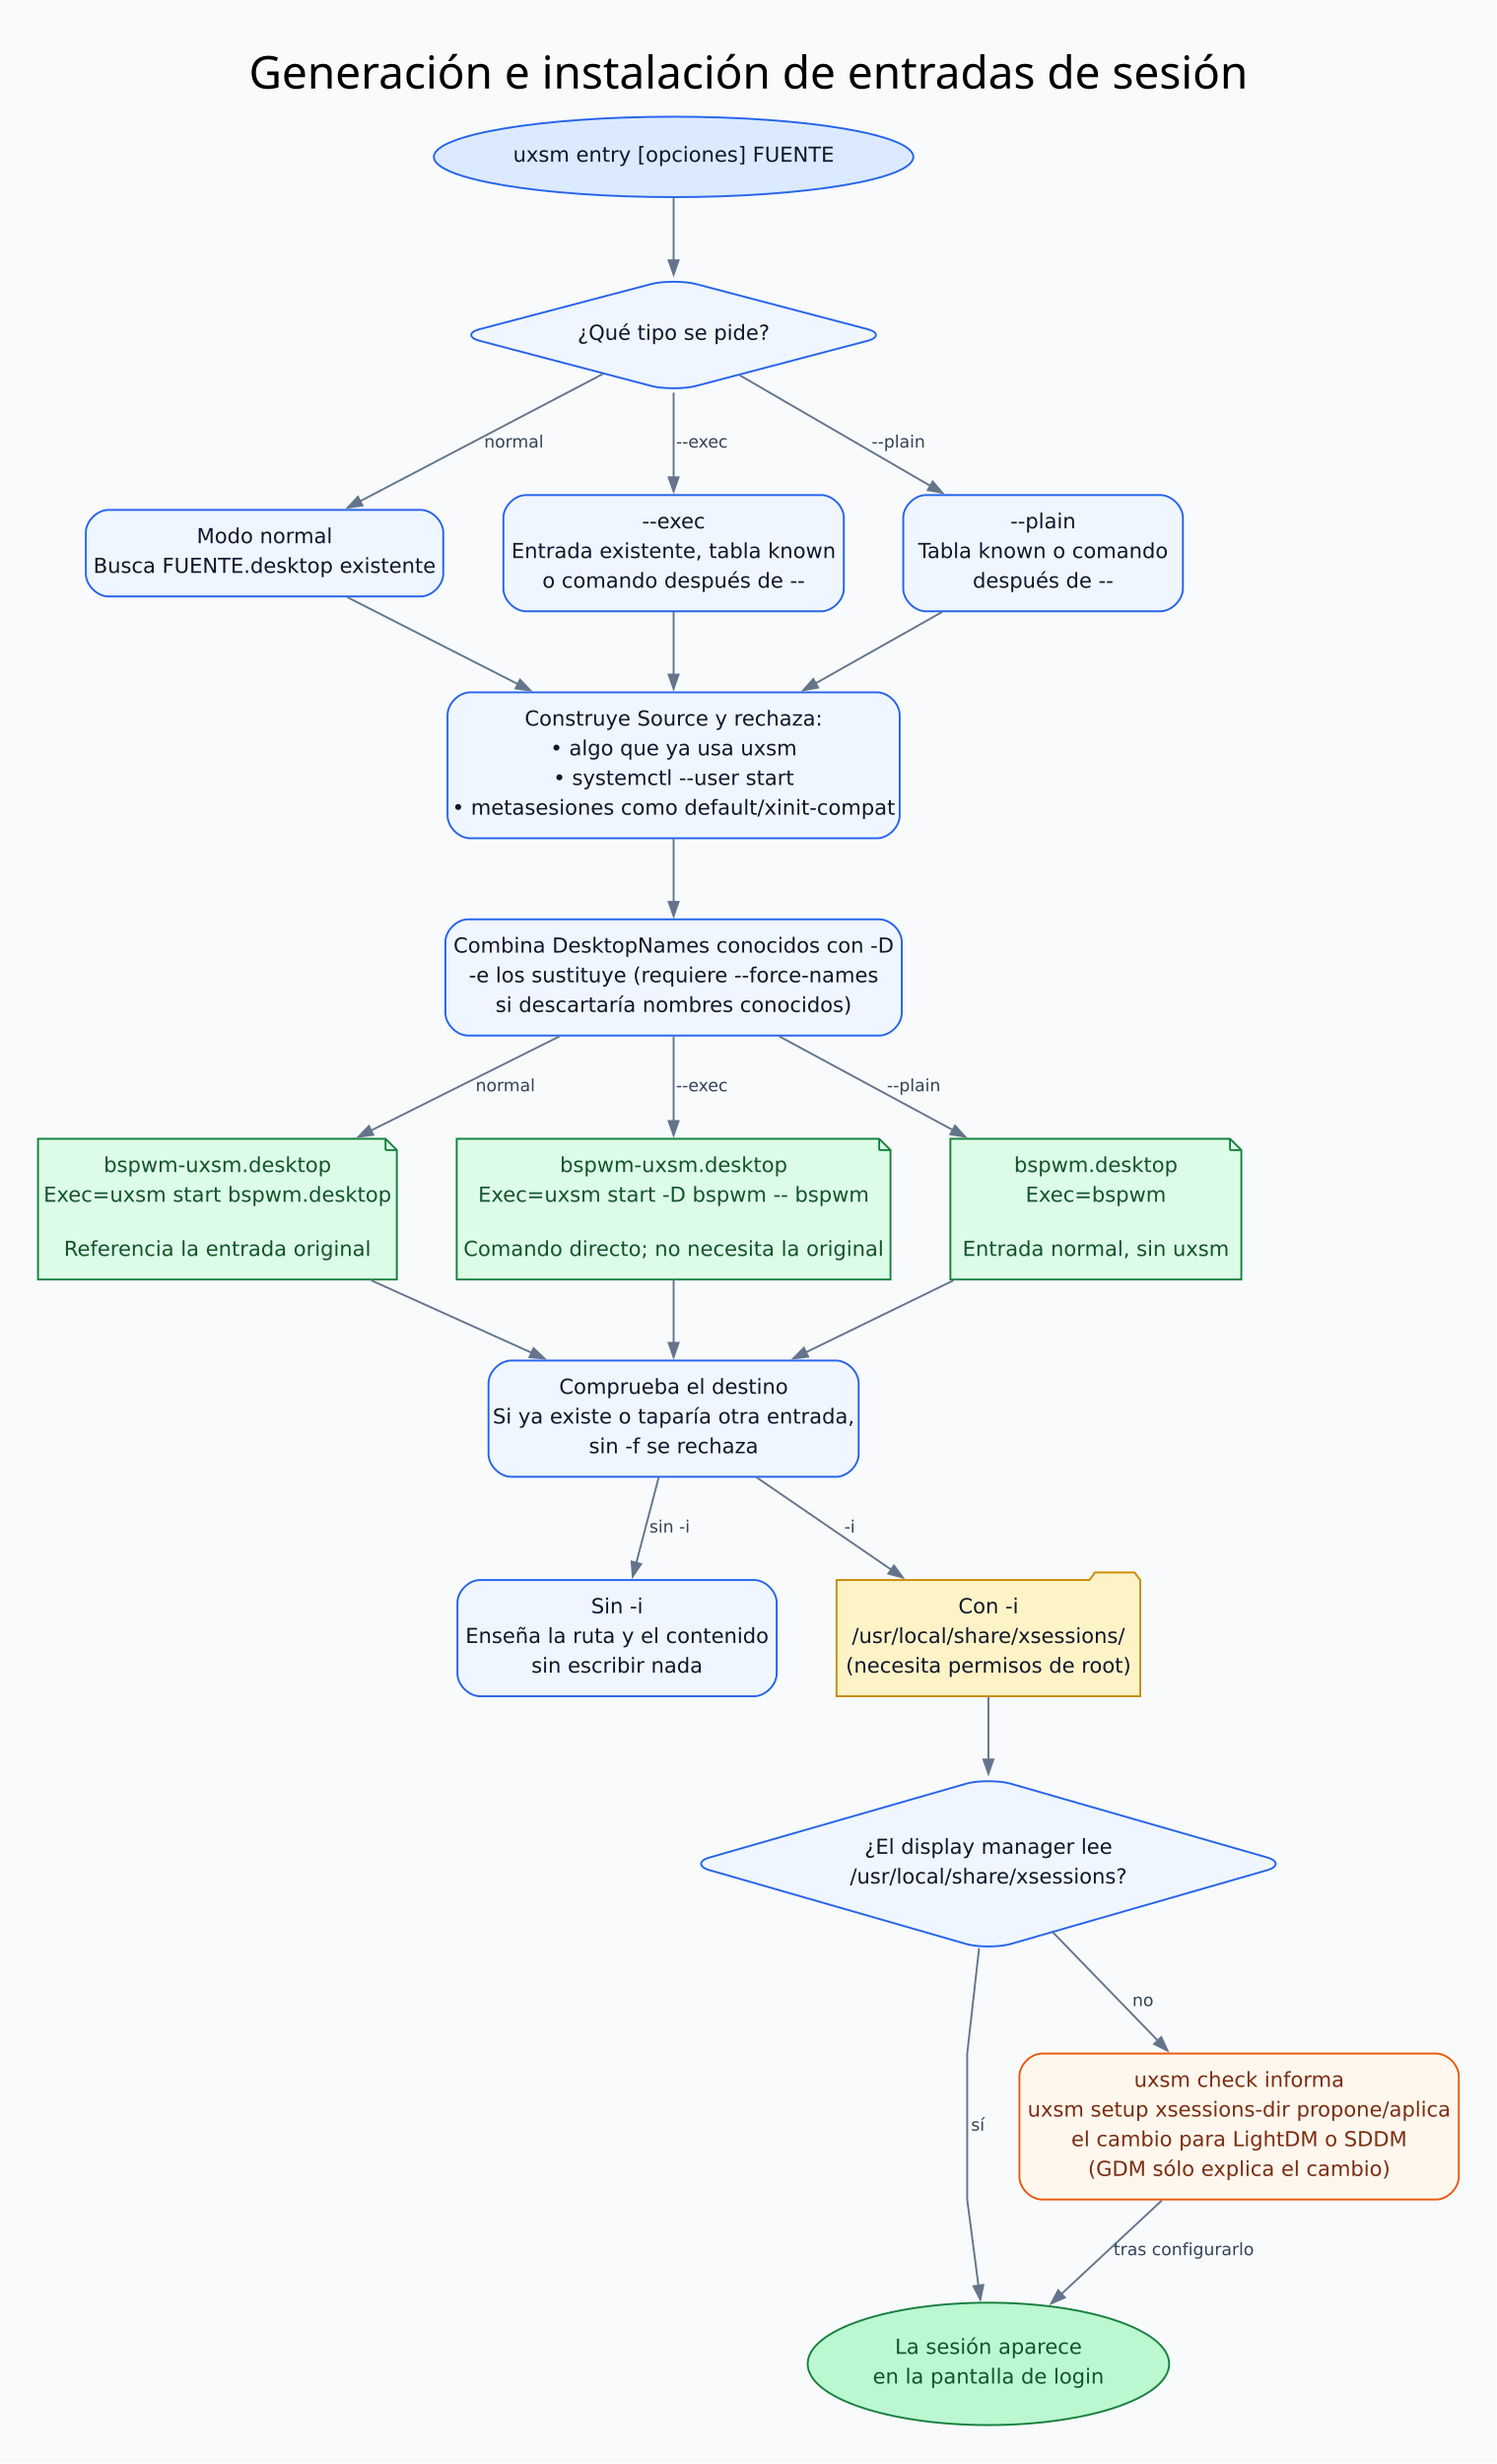
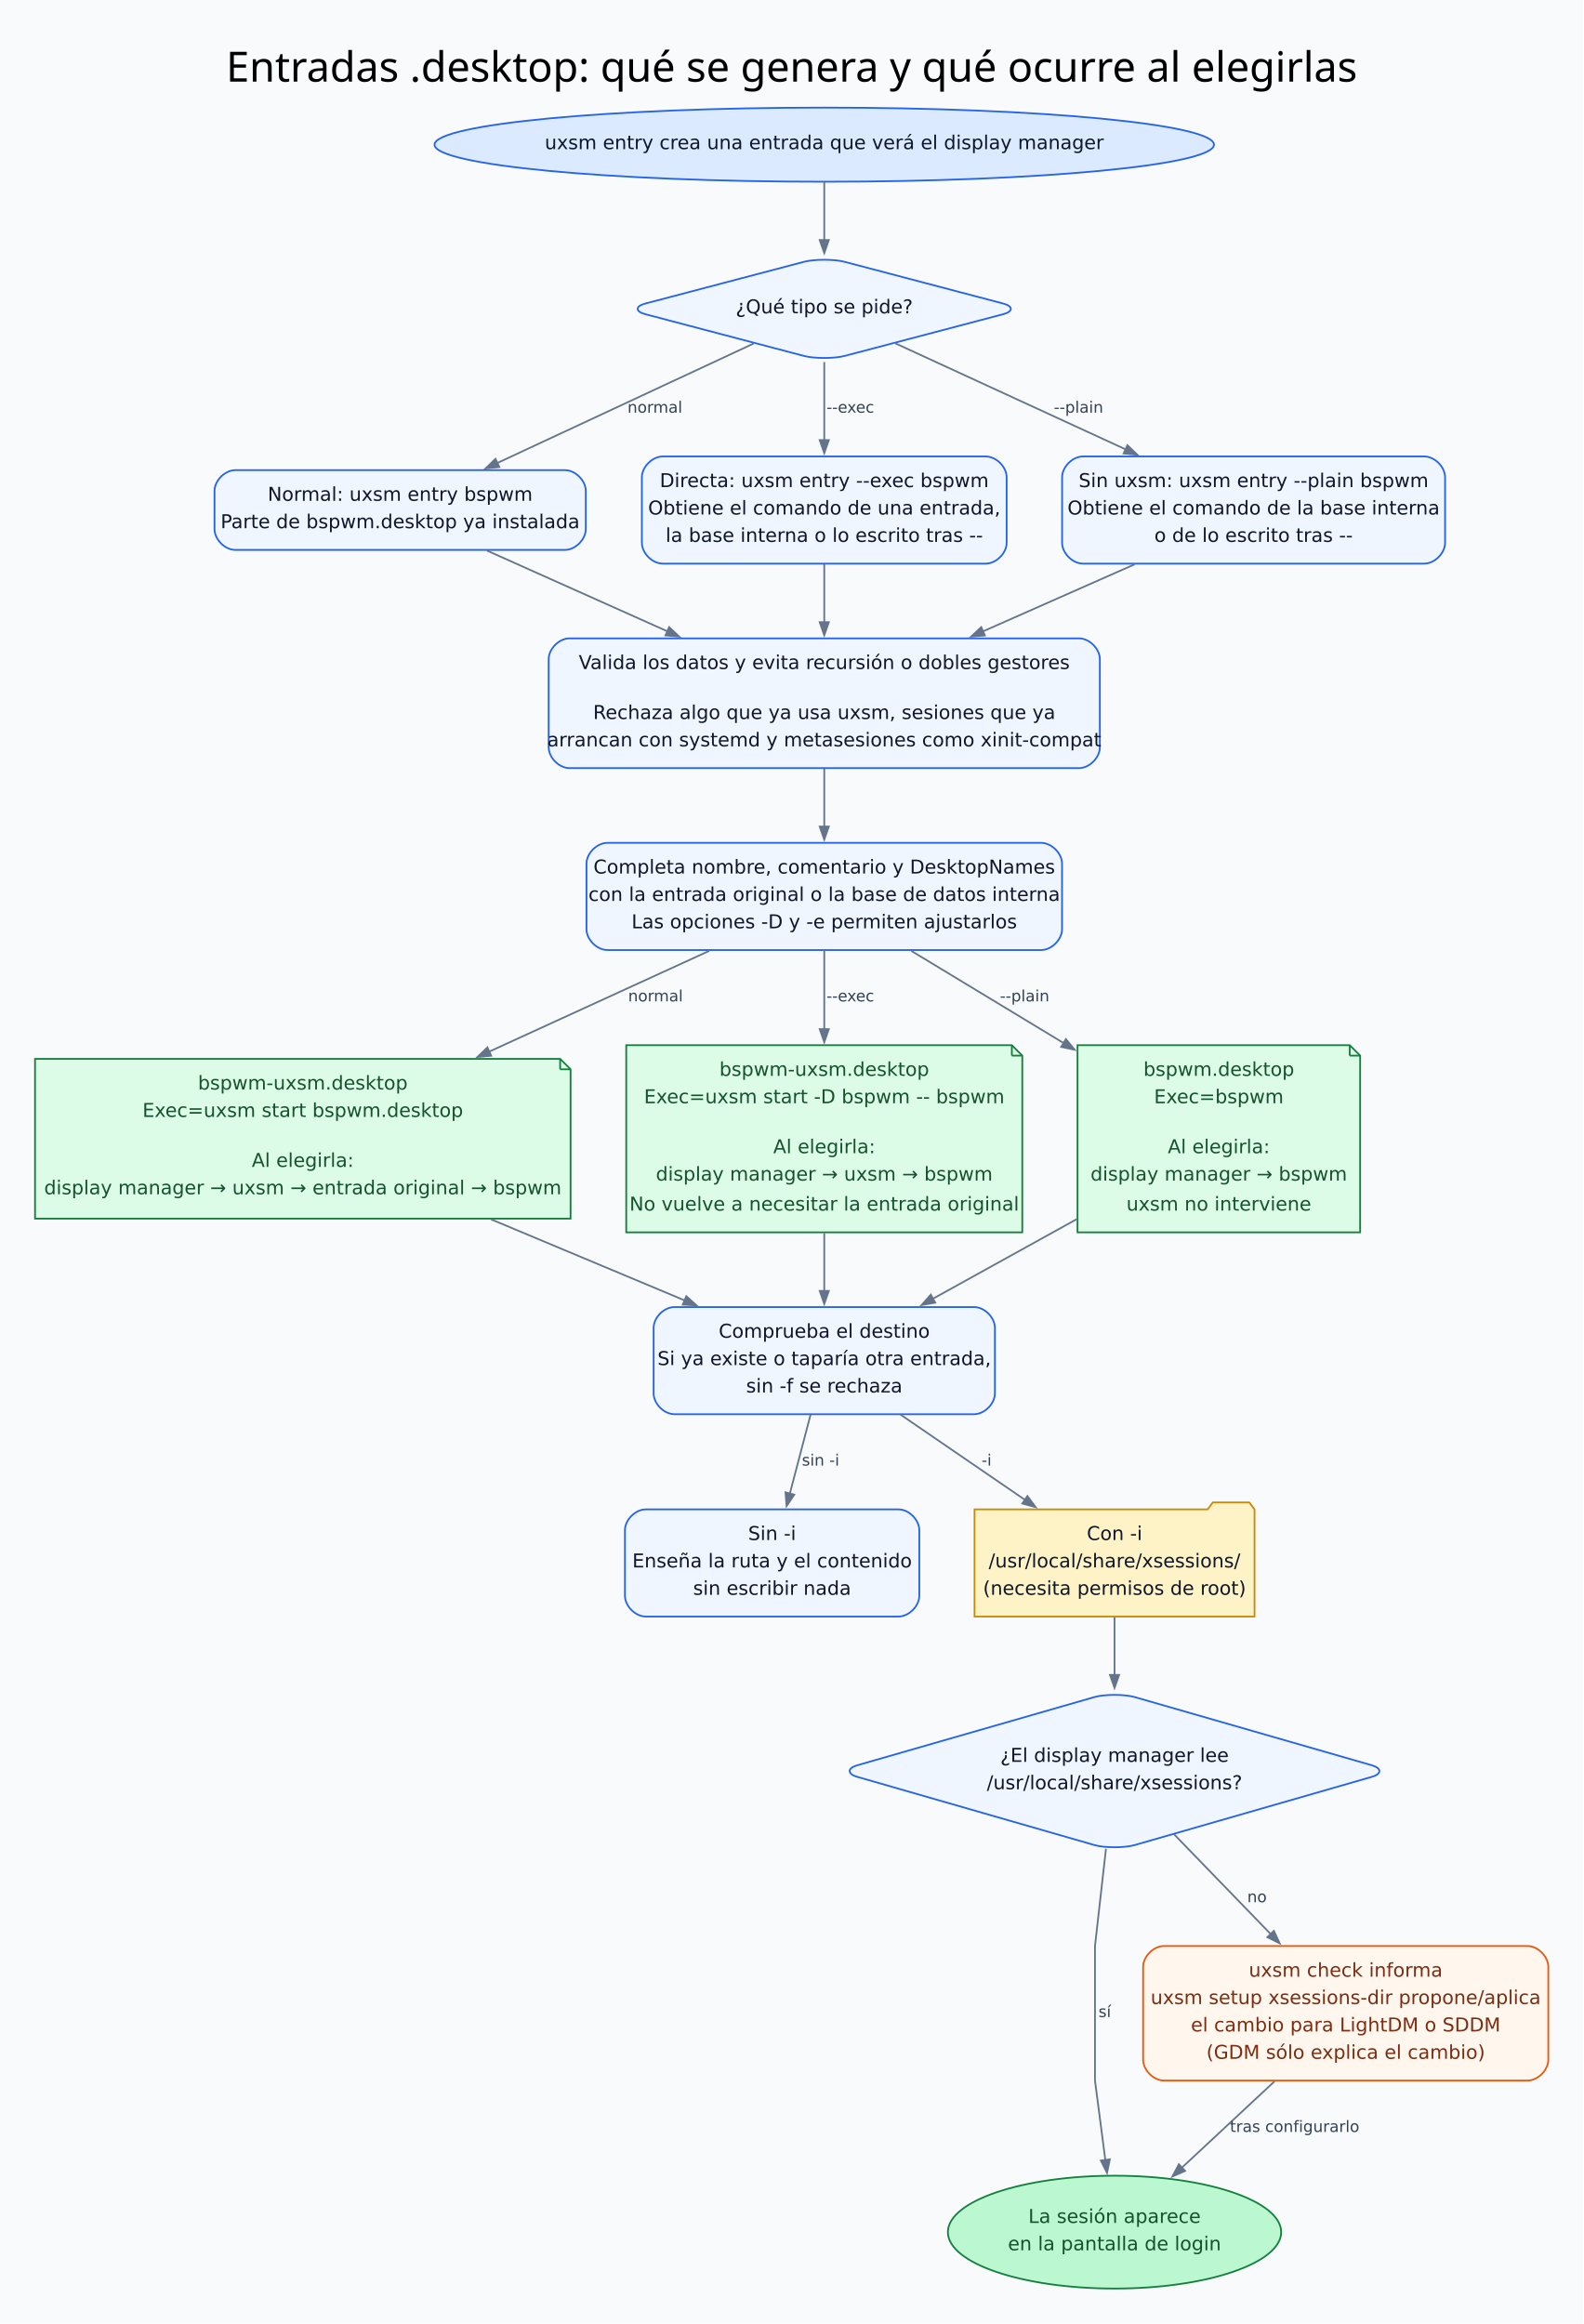
- <svg xmlns="http://www.w3.org/2000/svg" width="794pt" height="1307pt" viewBox="0.00 0.00 794.00 1307.00">
-   <g id="graph0" class="graph" transform="scale(1 1) rotate(0) translate(20.16 1286.36)">
-     <polygon fill="#f8fafc" stroke="none" points="-20.16,20.16 -20.16,-1286.36 773.88,-1286.36 773.88,20.16 -20.16,20.16" />
-     <text xml:space="preserve" text-anchor="middle" x="376.86" y="-1239.4" font-family="DejaVu Sans Bold" font-size="24.00">Generación e instalación de entradas de sesión</text>
+ <svg xmlns="http://www.w3.org/2000/svg" width="911pt" height="1337pt" viewBox="0.00 0.00 911.00 1337.00">
+   <g id="graph0" class="graph" transform="scale(1 1) rotate(0) translate(20.16 1316.61)">
+     <polygon fill="#f8fafc" stroke="none" points="-20.16,20.16 -20.16,-1316.61 890.76,-1316.61 890.76,20.16 -20.16,20.16" />
+     <text xml:space="preserve" text-anchor="middle" x="435.3" y="-1269.65" font-family="DejaVu Sans Bold" font-size="24.00">Entradas .desktop: qué se genera y qué ocurre al elegirlas</text>
    <g id="node1" class="node">
-       <ellipse fill="#dbeafe" stroke="#2563eb" cx="337.18" cy="-1203.13" rx="127.17" ry="21.32" />
-       <text xml:space="preserve" text-anchor="middle" x="337.18" y="-1200.56" font-family="DejaVu Sans" font-size="11.00" fill="#0f172a">uxsm entry [opciones] FUENTE</text>
+       <ellipse fill="#dbeafe" stroke="#2563eb" cx="454.05" cy="-1233.38" rx="224.22" ry="21.32" />
+       <text xml:space="preserve" text-anchor="middle" x="454.05" y="-1230.81" font-family="DejaVu Sans" font-size="11.00" fill="#0f172a">uxsm entry crea una entrada que verá el display manager</text>
    </g>
    <g id="node2" class="node">
-       <path fill="#eff6ff" stroke="#2563eb" d="M325.57,-1135.76C325.57,-1135.76 234.18,-1111.72 234.18,-1111.72 228.38,-1110.19 228.38,-1107.14 234.18,-1105.61 234.18,-1105.61 325.57,-1081.57 325.57,-1081.57 331.37,-1080.04 342.98,-1080.04 348.78,-1081.57 348.78,-1081.57 440.17,-1105.61 440.17,-1105.61 445.97,-1107.14 445.97,-1110.19 440.17,-1111.72 440.17,-1111.72 348.78,-1135.76 348.78,-1135.76 342.98,-1137.29 331.37,-1137.29 325.57,-1135.76" />
-       <text xml:space="preserve" text-anchor="middle" x="337.18" y="-1106.09" font-family="DejaVu Sans" font-size="11.00" fill="#0f172a">¿Qué tipo se pide?</text>
+       <path fill="#eff6ff" stroke="#2563eb" d="M442.44,-1166.01C442.44,-1166.01 351.06,-1141.97 351.06,-1141.97 345.25,-1140.44 345.25,-1137.39 351.06,-1135.86 351.06,-1135.86 442.44,-1111.82 442.44,-1111.82 448.25,-1110.29 459.85,-1110.29 465.66,-1111.82 465.66,-1111.82 557.04,-1135.86 557.04,-1135.86 562.85,-1137.39 562.85,-1140.44 557.04,-1141.97 557.04,-1141.97 465.66,-1166.01 465.66,-1166.01 459.85,-1167.54 448.25,-1167.54 442.44,-1166.01" />
+       <text xml:space="preserve" text-anchor="middle" x="454.05" y="-1136.34" font-family="DejaVu Sans" font-size="11.00" fill="#0f172a">¿Qué tipo se pide?</text>
    </g>
    <g id="edge1" class="edge">
-       <path fill="none" stroke="#64748b" d="M337.18,-1181.61C337.18,-1171.79 337.18,-1159.69 337.18,-1148.24" />
-       <polygon fill="#64748b" stroke="#64748b" points="339.8,-1148.26 337.18,-1140.76 334.55,-1148.26 339.8,-1148.26" />
+       <path fill="none" stroke="#64748b" d="M454.05,-1211.86C454.05,-1202.04 454.05,-1189.94 454.05,-1178.49" />
+       <polygon fill="#64748b" stroke="#64748b" points="456.68,-1178.51 454.05,-1171.01 451.43,-1178.51 456.68,-1178.51" />
    </g>
    <g id="node3" class="node">
-       <path fill="#eff6ff" stroke="#2563eb" d="M202.98,-1015.89C202.98,-1015.89 37.38,-1015.89 37.38,-1015.89 31.38,-1015.89 25.38,-1009.89 25.38,-1003.89 25.38,-1003.89 25.38,-981.99 25.38,-981.99 25.38,-975.99 31.38,-969.99 37.38,-969.99 37.38,-969.99 202.98,-969.99 202.98,-969.99 208.98,-969.99 214.98,-975.99 214.98,-981.99 214.98,-981.99 214.98,-1003.89 214.98,-1003.89 214.98,-1009.89 208.98,-1015.89 202.98,-1015.89" />
-       <text xml:space="preserve" text-anchor="middle" x="120.18" y="-998.24" font-family="DejaVu Sans" font-size="11.00" fill="#0f172a">Modo normal</text>
-       <text xml:space="preserve" text-anchor="middle" x="120.18" y="-982.49" font-family="DejaVu Sans" font-size="11.00" fill="#0f172a">Busca FUENTE.desktop existente</text>
+       <path fill="#eff6ff" stroke="#2563eb" d="M304.85,-1046.14C304.85,-1046.14 115.25,-1046.14 115.25,-1046.14 109.25,-1046.14 103.25,-1040.14 103.25,-1034.14 103.25,-1034.14 103.25,-1012.24 103.25,-1012.24 103.25,-1006.24 109.25,-1000.24 115.25,-1000.24 115.25,-1000.24 304.85,-1000.24 304.85,-1000.24 310.85,-1000.24 316.85,-1006.24 316.85,-1012.24 316.85,-1012.24 316.85,-1034.14 316.85,-1034.14 316.85,-1040.14 310.85,-1046.14 304.85,-1046.14" />
+       <text xml:space="preserve" text-anchor="middle" x="210.05" y="-1028.49" font-family="DejaVu Sans" font-size="11.00" fill="#0f172a">Normal: uxsm entry bspwm</text>
+       <text xml:space="preserve" text-anchor="middle" x="210.05" y="-1012.74" font-family="DejaVu Sans" font-size="11.00" fill="#0f172a">Parte de bspwm.desktop ya instalada</text>
    </g>
    <g id="edge2" class="edge">
-       <path fill="none" stroke="#64748b" d="M299.87,-1088.11C264.2,-1069.42 210.14,-1041.09 170.64,-1020.38" />
-       <polygon fill="#64748b" stroke="#64748b" points="172.14,-1018.21 164.28,-1017.05 169.71,-1022.86 172.14,-1018.21" />
-       <text xml:space="preserve" text-anchor="middle" x="252.43" y="-1048.96" font-family="DejaVu Sans" font-size="9.00" fill="#334155"> normal </text>
+       <path fill="none" stroke="#64748b" d="M413.48,-1119.01C373.09,-1100.18 310.77,-1071.13 265.75,-1050.15" />
+       <polygon fill="#64748b" stroke="#64748b" points="267.11,-1047.89 259.21,-1047.1 264.9,-1052.65 267.11,-1047.89" />
+       <text xml:space="preserve" text-anchor="middle" x="356.62" y="-1079.21" font-family="DejaVu Sans" font-size="9.00" fill="#334155"> normal </text>
    </g>
    <g id="node4" class="node">
-       <path fill="#eff6ff" stroke="#2563eb" d="M415.48,-1023.76C415.48,-1023.76 258.88,-1023.76 258.88,-1023.76 252.88,-1023.76 246.88,-1017.76 246.88,-1011.76 246.88,-1011.76 246.88,-974.11 246.88,-974.11 246.88,-968.11 252.88,-962.11 258.88,-962.11 258.88,-962.11 415.48,-962.11 415.48,-962.11 421.48,-962.11 427.48,-968.11 427.48,-974.11 427.48,-974.11 427.48,-1011.76 427.48,-1011.76 427.48,-1017.76 421.48,-1023.76 415.48,-1023.76" />
-       <text xml:space="preserve" text-anchor="middle" x="337.18" y="-1006.11" font-family="DejaVu Sans" font-size="11.00" fill="#0f172a">--exec</text>
-       <text xml:space="preserve" text-anchor="middle" x="337.18" y="-990.36" font-family="DejaVu Sans" font-size="11.00" fill="#0f172a">Entrada existente, tabla known</text>
-       <text xml:space="preserve" text-anchor="middle" x="337.18" y="-974.61" font-family="DejaVu Sans" font-size="11.00" fill="#0f172a">o comando después de --</text>
+       <path fill="#eff6ff" stroke="#2563eb" d="M546.98,-1054.01C546.98,-1054.01 361.12,-1054.01 361.12,-1054.01 355.12,-1054.01 349.12,-1048.01 349.12,-1042.01 349.12,-1042.01 349.12,-1004.36 349.12,-1004.36 349.12,-998.36 355.12,-992.36 361.12,-992.36 361.12,-992.36 546.98,-992.36 546.98,-992.36 552.98,-992.36 558.98,-998.36 558.98,-1004.36 558.98,-1004.36 558.98,-1042.01 558.98,-1042.01 558.98,-1048.01 552.98,-1054.01 546.98,-1054.01" />
+       <text xml:space="preserve" text-anchor="middle" x="454.05" y="-1036.36" font-family="DejaVu Sans" font-size="11.00" fill="#0f172a">Directa: uxsm entry --exec bspwm</text>
+       <text xml:space="preserve" text-anchor="middle" x="454.05" y="-1020.61" font-family="DejaVu Sans" font-size="11.00" fill="#0f172a">Obtiene el comando de una entrada,</text>
+       <text xml:space="preserve" text-anchor="middle" x="454.05" y="-1004.86" font-family="DejaVu Sans" font-size="11.00" fill="#0f172a">la base interna o lo escrito tras --</text>
    </g>
    <g id="edge3" class="edge">
-       <path fill="none" stroke="#64748b" d="M337.18,-1078.08C337.18,-1064.35 337.18,-1047.83 337.18,-1033.08" />
-       <polygon fill="#64748b" stroke="#64748b" points="339.8,-1033.18 337.18,-1025.68 334.55,-1033.18 339.8,-1033.18" />
-       <text xml:space="preserve" text-anchor="middle" x="352.18" y="-1048.96" font-family="DejaVu Sans" font-size="9.00" fill="#334155"> --exec </text>
+       <path fill="none" stroke="#64748b" d="M454.05,-1108.33C454.05,-1094.6 454.05,-1078.08 454.05,-1063.33" />
+       <polygon fill="#64748b" stroke="#64748b" points="456.68,-1063.43 454.05,-1055.93 451.43,-1063.43 456.68,-1063.43" />
+       <text xml:space="preserve" text-anchor="middle" x="469.05" y="-1079.21" font-family="DejaVu Sans" font-size="9.00" fill="#334155"> --exec </text>
    </g>
    <g id="node5" class="node">
-       <path fill="#eff6ff" stroke="#2563eb" d="M595.35,-1023.76C595.35,-1023.76 471,-1023.76 471,-1023.76 465,-1023.76 459,-1017.76 459,-1011.76 459,-1011.76 459,-974.11 459,-974.11 459,-968.11 465,-962.11 471,-962.11 471,-962.11 595.35,-962.11 595.35,-962.11 601.35,-962.11 607.35,-968.11 607.35,-974.11 607.35,-974.11 607.35,-1011.76 607.35,-1011.76 607.35,-1017.76 601.35,-1023.76 595.35,-1023.76" />
-       <text xml:space="preserve" text-anchor="middle" x="533.17" y="-1006.11" font-family="DejaVu Sans" font-size="11.00" fill="#0f172a">--plain</text>
-       <text xml:space="preserve" text-anchor="middle" x="533.17" y="-990.36" font-family="DejaVu Sans" font-size="11.00" fill="#0f172a">Tabla known o comando</text>
-       <text xml:space="preserve" text-anchor="middle" x="533.17" y="-974.61" font-family="DejaVu Sans" font-size="11.00" fill="#0f172a">después de --</text>
+       <path fill="#eff6ff" stroke="#2563eb" d="M799.22,-1054.01C799.22,-1054.01 602.88,-1054.01 602.88,-1054.01 596.88,-1054.01 590.88,-1048.01 590.88,-1042.01 590.88,-1042.01 590.88,-1004.36 590.88,-1004.36 590.88,-998.36 596.88,-992.36 602.88,-992.36 602.88,-992.36 799.22,-992.36 799.22,-992.36 805.22,-992.36 811.22,-998.36 811.22,-1004.36 811.22,-1004.36 811.22,-1042.01 811.22,-1042.01 811.22,-1048.01 805.22,-1054.01 799.22,-1054.01" />
+       <text xml:space="preserve" text-anchor="middle" x="701.05" y="-1036.36" font-family="DejaVu Sans" font-size="11.00" fill="#0f172a">Sin uxsm: uxsm entry --plain bspwm</text>
+       <text xml:space="preserve" text-anchor="middle" x="701.05" y="-1020.61" font-family="DejaVu Sans" font-size="11.00" fill="#0f172a">Obtiene el comando de la base interna</text>
+       <text xml:space="preserve" text-anchor="middle" x="701.05" y="-1004.86" font-family="DejaVu Sans" font-size="11.00" fill="#0f172a">o de lo escrito tras --</text>
    </g>
    <g id="edge4" class="edge">
-       <path fill="none" stroke="#64748b" d="M372.22,-1087.33C400.37,-1071 440.54,-1047.69 473.71,-1028.44" />
-       <polygon fill="#64748b" stroke="#64748b" points="474.62,-1030.95 479.79,-1024.91 471.99,-1026.4 474.62,-1030.95" />
-       <text xml:space="preserve" text-anchor="middle" x="456.43" y="-1048.96" font-family="DejaVu Sans" font-size="9.00" fill="#334155"> --plain </text>
+       <path fill="none" stroke="#64748b" d="M494.84,-1119.13C530.83,-1102.56 584.16,-1078.01 627.57,-1058.02" />
+       <polygon fill="#64748b" stroke="#64748b" points="628.46,-1060.5 634.18,-1054.98 626.27,-1055.73 628.46,-1060.5" />
+       <text xml:space="preserve" text-anchor="middle" x="600.33" y="-1079.21" font-family="DejaVu Sans" font-size="9.00" fill="#334155"> --plain </text>
    </g>
    <g id="node6" class="node">
-       <path fill="#eff6ff" stroke="#2563eb" d="M445.1,-919.11C445.1,-919.11 229.25,-919.11 229.25,-919.11 223.25,-919.11 217.25,-913.11 217.25,-907.11 217.25,-907.11 217.25,-853.71 217.25,-853.71 217.25,-847.71 223.25,-841.71 229.25,-841.71 229.25,-841.71 445.1,-841.71 445.1,-841.71 451.1,-841.71 457.1,-847.71 457.1,-853.71 457.1,-853.71 457.1,-907.11 457.1,-907.11 457.1,-913.11 451.1,-919.11 445.1,-919.11" />
-       <text xml:space="preserve" text-anchor="middle" x="337.18" y="-901.46" font-family="DejaVu Sans" font-size="11.00" fill="#0f172a">Construye Source y rechaza:</text>
-       <text xml:space="preserve" text-anchor="middle" x="337.18" y="-885.71" font-family="DejaVu Sans" font-size="11.00" fill="#0f172a">• algo que ya usa uxsm</text>
-       <text xml:space="preserve" text-anchor="middle" x="337.18" y="-869.96" font-family="DejaVu Sans" font-size="11.00" fill="#0f172a">• systemctl --user start</text>
-       <text xml:space="preserve" text-anchor="middle" x="337.18" y="-854.21" font-family="DejaVu Sans" font-size="11.00" fill="#0f172a">• metasesiones como default/xinit-compat</text>
+       <path fill="#eff6ff" stroke="#2563eb" d="M600.6,-949.36C600.6,-949.36 307.5,-949.36 307.5,-949.36 301.5,-949.36 295.5,-943.36 295.5,-937.36 295.5,-937.36 295.5,-886.71 295.5,-886.71 295.5,-880.71 301.5,-874.71 307.5,-874.71 307.5,-874.71 600.6,-874.71 600.6,-874.71 606.6,-874.71 612.6,-880.71 612.6,-886.71 612.6,-886.71 612.6,-937.36 612.6,-937.36 612.6,-943.36 606.6,-949.36 600.6,-949.36" />
+       <text xml:space="preserve" text-anchor="middle" x="454.05" y="-931.71" font-family="DejaVu Sans" font-size="11.00" fill="#0f172a">Valida los datos y evita recursión o dobles gestores</text>
+       <text xml:space="preserve" text-anchor="middle" x="454.05" y="-902.96" font-family="DejaVu Sans" font-size="11.00" fill="#0f172a">Rechaza algo que ya usa uxsm, sesiones que ya</text>
+       <text xml:space="preserve" text-anchor="middle" x="454.05" y="-887.21" font-family="DejaVu Sans" font-size="11.00" fill="#0f172a">arrancan con systemd y metasesiones como xinit-compat</text>
    </g>
    <g id="edge5" class="edge">
-       <path fill="none" stroke="#64748b" d="M164.09,-969.57C190.12,-956.31 223.95,-939.08 254.78,-923.38" />
-       <polygon fill="#64748b" stroke="#64748b" points="255.71,-925.85 261.2,-920.11 253.33,-921.17 255.71,-925.85" />
+       <path fill="none" stroke="#64748b" d="M260.02,-999.84C289.96,-986.44 328.92,-969.01 364.07,-953.29" />
+       <polygon fill="#64748b" stroke="#64748b" points="364.81,-955.83 370.59,-950.37 362.67,-951.04 364.81,-955.83" />
    </g>
    <g id="edge6" class="edge">
-       <path fill="none" stroke="#64748b" d="M337.18,-961.74C337.18,-951.45 337.18,-939.69 337.18,-928.4" />
-       <polygon fill="#64748b" stroke="#64748b" points="339.8,-928.5 337.18,-921 334.55,-928.5 339.8,-928.5" />
+       <path fill="none" stroke="#64748b" d="M454.05,-992.07C454.05,-981.72 454.05,-969.88 454.05,-958.57" />
+       <polygon fill="#64748b" stroke="#64748b" points="456.68,-958.67 454.05,-951.17 451.43,-958.67 456.68,-958.67" />
    </g>
    <g id="edge7" class="edge">
-       <path fill="none" stroke="#64748b" d="M479.62,-961.74C458.93,-950.07 434.9,-936.52 412.53,-923.91" />
-       <polygon fill="#64748b" stroke="#64748b" points="413.84,-921.63 406.01,-920.23 411.26,-926.2 413.84,-921.63" />
+       <path fill="none" stroke="#64748b" d="M632.57,-991.93C605.56,-979.99 574.13,-966.1 545.24,-953.33" />
+       <polygon fill="#64748b" stroke="#64748b" points="546.47,-951.01 538.55,-950.38 544.35,-955.81 546.47,-951.01" />
    </g>
    <g id="node7" class="node">
-       <path fill="#eff6ff" stroke="#2563eb" d="M446.23,-798.71C446.23,-798.71 228.12,-798.71 228.12,-798.71 222.12,-798.71 216.12,-792.71 216.12,-786.71 216.12,-786.71 216.12,-749.06 216.12,-749.06 216.12,-743.06 222.12,-737.06 228.12,-737.06 228.12,-737.06 446.23,-737.06 446.23,-737.06 452.23,-737.06 458.23,-743.06 458.23,-749.06 458.23,-749.06 458.23,-786.71 458.23,-786.71 458.23,-792.71 452.23,-798.71 446.23,-798.71" />
-       <text xml:space="preserve" text-anchor="middle" x="337.18" y="-781.06" font-family="DejaVu Sans" font-size="11.00" fill="#0f172a">Combina DesktopNames conocidos con -D</text>
-       <text xml:space="preserve" text-anchor="middle" x="337.18" y="-765.31" font-family="DejaVu Sans" font-size="11.00" fill="#0f172a">-e los sustituye (requiere --force-names</text>
-       <text xml:space="preserve" text-anchor="middle" x="337.18" y="-749.56" font-family="DejaVu Sans" font-size="11.00" fill="#0f172a">si descartaría nombres conocidos)</text>
+       <path fill="#eff6ff" stroke="#2563eb" d="M578.85,-831.71C578.85,-831.71 329.25,-831.71 329.25,-831.71 323.25,-831.71 317.25,-825.71 317.25,-819.71 317.25,-819.71 317.25,-782.06 317.25,-782.06 317.25,-776.06 323.25,-770.06 329.25,-770.06 329.25,-770.06 578.85,-770.06 578.85,-770.06 584.85,-770.06 590.85,-776.06 590.85,-782.06 590.85,-782.06 590.85,-819.71 590.85,-819.71 590.85,-825.71 584.85,-831.71 578.85,-831.71" />
+       <text xml:space="preserve" text-anchor="middle" x="454.05" y="-814.06" font-family="DejaVu Sans" font-size="11.00" fill="#0f172a">Completa nombre, comentario y DesktopNames</text>
+       <text xml:space="preserve" text-anchor="middle" x="454.05" y="-798.31" font-family="DejaVu Sans" font-size="11.00" fill="#0f172a">con la entrada original o la base de datos interna</text>
+       <text xml:space="preserve" text-anchor="middle" x="454.05" y="-782.56" font-family="DejaVu Sans" font-size="11.00" fill="#0f172a">Las opciones -D y -e permiten ajustarlos</text>
    </g>
    <g id="edge8" class="edge">
-       <path fill="none" stroke="#64748b" d="M337.18,-841.38C337.18,-830.55 337.18,-818.74 337.18,-807.85" />
-       <polygon fill="#64748b" stroke="#64748b" points="339.8,-807.98 337.18,-800.48 334.55,-807.98 339.8,-807.98" />
+       <path fill="none" stroke="#64748b" d="M454.05,-874.39C454.05,-863.65 454.05,-851.86 454.05,-840.98" />
+       <polygon fill="#64748b" stroke="#64748b" points="456.68,-841.1 454.05,-833.6 451.43,-841.1 456.68,-841.1" />
    </g>
    <g id="node8" class="node">
-       <polygon fill="#dcfce7" stroke="#15803d" points="184.35,-682.31 0,-682.31 0,-607.66 190.35,-607.66 190.35,-676.31 184.35,-682.31" />
-       <polyline fill="none" stroke="#15803d" points="184.35,-682.31 184.35,-676.31" />
-       <polyline fill="none" stroke="#15803d" points="190.35,-676.31 184.35,-676.31" />
-       <text xml:space="preserve" text-anchor="middle" x="95.18" y="-664.66" font-family="DejaVu Sans" font-size="11.00" fill="#14532d">bspwm-uxsm.desktop</text>
-       <text xml:space="preserve" text-anchor="middle" x="95.18" y="-648.91" font-family="DejaVu Sans" font-size="11.00" fill="#14532d">Exec=uxsm start bspwm.desktop</text>
-       <text xml:space="preserve" text-anchor="middle" x="95.18" y="-620.16" font-family="DejaVu Sans" font-size="11.00" fill="#14532d">Referencia la entrada original</text>
+       <polygon fill="#dcfce7" stroke="#15803d" points="302.1,-707.44 0,-707.44 0,-615.54 308.1,-615.54 308.1,-701.44 302.1,-707.44" />
+       <polyline fill="none" stroke="#15803d" points="302.1,-707.44 302.1,-701.44" />
+       <polyline fill="none" stroke="#15803d" points="308.1,-701.44 302.1,-701.44" />
+       <text xml:space="preserve" text-anchor="middle" x="154.05" y="-689.79" font-family="DejaVu Sans" font-size="11.00" fill="#14532d">bspwm-uxsm.desktop</text>
+       <text xml:space="preserve" text-anchor="middle" x="154.05" y="-674.04" font-family="DejaVu Sans" font-size="11.00" fill="#14532d">Exec=uxsm start bspwm.desktop</text>
+       <text xml:space="preserve" text-anchor="middle" x="154.05" y="-645.29" font-family="DejaVu Sans" font-size="11.00" fill="#14532d">Al elegirla:</text>
+       <text xml:space="preserve" text-anchor="middle" x="154.05" y="-629.54" font-family="DejaVu Sans" font-size="11.00" fill="#14532d">display manager → uxsm → entrada original → bspwm</text>
    </g>
    <g id="edge9" class="edge">
-       <path fill="none" stroke="#64748b" d="M276.73,-736.69C246.4,-721.54 209.24,-702.97 176.45,-686.59" />
-       <polygon fill="#64748b" stroke="#64748b" points="177.89,-684.38 170.01,-683.37 175.54,-689.07 177.89,-684.38" />
-       <text xml:space="preserve" text-anchor="middle" x="247.91" y="-707.51" font-family="DejaVu Sans" font-size="9.00" fill="#334155"> normal </text>
+       <path fill="none" stroke="#64748b" d="M387.84,-769.56C350.72,-752.56 303.52,-730.94 261.26,-711.59" />
+       <polygon fill="#64748b" stroke="#64748b" points="262.44,-709.24 254.53,-708.51 260.26,-714.02 262.44,-709.24" />
+       <text xml:space="preserve" text-anchor="middle" x="356.99" y="-740.51" font-family="DejaVu Sans" font-size="9.00" fill="#334155"> normal </text>
    </g>
    <g id="node9" class="node">
-       <polygon fill="#dcfce7" stroke="#15803d" points="446.23,-682.31 222.12,-682.31 222.12,-607.66 452.23,-607.66 452.23,-676.31 446.23,-682.31" />
-       <polyline fill="none" stroke="#15803d" points="446.23,-682.31 446.23,-676.31" />
-       <polyline fill="none" stroke="#15803d" points="452.23,-676.31 446.23,-676.31" />
-       <text xml:space="preserve" text-anchor="middle" x="337.18" y="-664.66" font-family="DejaVu Sans" font-size="11.00" fill="#14532d">bspwm-uxsm.desktop</text>
-       <text xml:space="preserve" text-anchor="middle" x="337.18" y="-648.91" font-family="DejaVu Sans" font-size="11.00" fill="#14532d">Exec=uxsm start -D bspwm -- bspwm</text>
-       <text xml:space="preserve" text-anchor="middle" x="337.18" y="-620.16" font-family="DejaVu Sans" font-size="11.00" fill="#14532d">Comando directo; no necesita la original</text>
+       <polygon fill="#dcfce7" stroke="#15803d" points="561.98,-715.31 340.12,-715.31 340.12,-607.66 567.98,-607.66 567.98,-709.31 561.98,-715.31" />
+       <polyline fill="none" stroke="#15803d" points="561.98,-715.31 561.98,-709.31" />
+       <polyline fill="none" stroke="#15803d" points="567.98,-709.31 561.98,-709.31" />
+       <text xml:space="preserve" text-anchor="middle" x="454.05" y="-697.66" font-family="DejaVu Sans" font-size="11.00" fill="#14532d">bspwm-uxsm.desktop</text>
+       <text xml:space="preserve" text-anchor="middle" x="454.05" y="-681.91" font-family="DejaVu Sans" font-size="11.00" fill="#14532d">Exec=uxsm start -D bspwm -- bspwm</text>
+       <text xml:space="preserve" text-anchor="middle" x="454.05" y="-653.16" font-family="DejaVu Sans" font-size="11.00" fill="#14532d">Al elegirla:</text>
+       <text xml:space="preserve" text-anchor="middle" x="454.05" y="-637.41" font-family="DejaVu Sans" font-size="11.00" fill="#14532d">display manager → uxsm → bspwm</text>
+       <text xml:space="preserve" text-anchor="middle" x="454.05" y="-620.16" font-family="DejaVu Sans" font-size="11.00" fill="#14532d">No vuelve a necesitar la entrada original</text>
    </g>
    <g id="edge10" class="edge">
-       <path fill="none" stroke="#64748b" d="M337.18,-736.69C337.18,-723.01 337.18,-706.54 337.18,-691.42" />
-       <polygon fill="#64748b" stroke="#64748b" points="339.8,-691.71 337.18,-684.21 334.55,-691.71 339.8,-691.71" />
-       <text xml:space="preserve" text-anchor="middle" x="352.18" y="-707.51" font-family="DejaVu Sans" font-size="9.00" fill="#334155"> --exec </text>
+       <path fill="none" stroke="#64748b" d="M454.05,-769.73C454.05,-756.34 454.05,-740.05 454.05,-724.25" />
+       <polygon fill="#64748b" stroke="#64748b" points="456.68,-724.56 454.05,-717.06 451.43,-724.56 456.68,-724.56" />
+       <text xml:space="preserve" text-anchor="middle" x="469.05" y="-740.51" font-family="DejaVu Sans" font-size="9.00" fill="#334155"> --exec </text>
    </g>
    <g id="node10" class="node">
-       <polygon fill="#dcfce7" stroke="#15803d" points="632.35,-682.31 484,-682.31 484,-607.66 638.35,-607.66 638.35,-676.31 632.35,-682.31" />
-       <polyline fill="none" stroke="#15803d" points="632.35,-682.31 632.35,-676.31" />
-       <polyline fill="none" stroke="#15803d" points="638.35,-676.31 632.35,-676.31" />
-       <text xml:space="preserve" text-anchor="middle" x="561.17" y="-664.66" font-family="DejaVu Sans" font-size="11.00" fill="#14532d">bspwm.desktop</text>
-       <text xml:space="preserve" text-anchor="middle" x="561.17" y="-648.91" font-family="DejaVu Sans" font-size="11.00" fill="#14532d">Exec=bspwm</text>
-       <text xml:space="preserve" text-anchor="middle" x="561.17" y="-620.16" font-family="DejaVu Sans" font-size="11.00" fill="#14532d">Entrada normal, sin uxsm</text>
+       <polygon fill="#dcfce7" stroke="#15803d" points="756.35,-715.31 599.75,-715.31 599.75,-607.66 762.35,-607.66 762.35,-709.31 756.35,-715.31" />
+       <polyline fill="none" stroke="#15803d" points="756.35,-715.31 756.35,-709.31" />
+       <polyline fill="none" stroke="#15803d" points="762.35,-709.31 756.35,-709.31" />
+       <text xml:space="preserve" text-anchor="middle" x="681.05" y="-697.66" font-family="DejaVu Sans" font-size="11.00" fill="#14532d">bspwm.desktop</text>
+       <text xml:space="preserve" text-anchor="middle" x="681.05" y="-681.91" font-family="DejaVu Sans" font-size="11.00" fill="#14532d">Exec=bspwm</text>
+       <text xml:space="preserve" text-anchor="middle" x="681.05" y="-653.16" font-family="DejaVu Sans" font-size="11.00" fill="#14532d">Al elegirla:</text>
+       <text xml:space="preserve" text-anchor="middle" x="681.05" y="-637.41" font-family="DejaVu Sans" font-size="11.00" fill="#14532d">display manager → bspwm</text>
+       <text xml:space="preserve" text-anchor="middle" x="681.05" y="-620.16" font-family="DejaVu Sans" font-size="11.00" fill="#14532d">uxsm no interviene</text>
    </g>
    <g id="edge11" class="edge">
-       <path fill="none" stroke="#64748b" d="M393.12,-736.69C421.08,-721.6 455.31,-703.13 485.56,-686.8" />
-       <polygon fill="#64748b" stroke="#64748b" points="486.48,-689.29 491.83,-683.41 483.98,-684.67 486.48,-689.29" />
-       <text xml:space="preserve" text-anchor="middle" x="464.55" y="-707.51" font-family="DejaVu Sans" font-size="9.00" fill="#334155"> --plain </text>
+       <path fill="none" stroke="#64748b" d="M504.15,-769.56C529.91,-753.97 562.08,-734.5 591.9,-716.45" />
+       <polygon fill="#64748b" stroke="#64748b" points="593.07,-718.81 598.13,-712.68 590.35,-714.32 593.07,-718.81" />
+       <text xml:space="preserve" text-anchor="middle" x="569.33" y="-740.51" font-family="DejaVu Sans" font-size="9.00" fill="#334155"> --plain </text>
    </g>
    <g id="node11" class="node">
-       <path fill="#eff6ff" stroke="#2563eb" d="M423.35,-564.66C423.35,-564.66 251,-564.66 251,-564.66 245,-564.66 239,-558.66 239,-552.66 239,-552.66 239,-515.01 239,-515.01 239,-509.01 245,-503.01 251,-503.01 251,-503.01 423.35,-503.01 423.35,-503.01 429.35,-503.01 435.35,-509.01 435.35,-515.01 435.35,-515.01 435.35,-552.66 435.35,-552.66 435.35,-558.66 429.35,-564.66 423.35,-564.66" />
-       <text xml:space="preserve" text-anchor="middle" x="337.18" y="-547.01" font-family="DejaVu Sans" font-size="11.00" fill="#0f172a">Comprueba el destino</text>
-       <text xml:space="preserve" text-anchor="middle" x="337.18" y="-531.26" font-family="DejaVu Sans" font-size="11.00" fill="#0f172a">Si ya existe o taparía otra entrada,</text>
-       <text xml:space="preserve" text-anchor="middle" x="337.18" y="-515.51" font-family="DejaVu Sans" font-size="11.00" fill="#0f172a">sin -f se rechaza</text>
+       <path fill="#eff6ff" stroke="#2563eb" d="M540.23,-564.66C540.23,-564.66 367.88,-564.66 367.88,-564.66 361.88,-564.66 355.88,-558.66 355.88,-552.66 355.88,-552.66 355.88,-515.01 355.88,-515.01 355.88,-509.01 361.88,-503.01 367.88,-503.01 367.88,-503.01 540.23,-503.01 540.23,-503.01 546.23,-503.01 552.23,-509.01 552.23,-515.01 552.23,-515.01 552.23,-552.66 552.23,-552.66 552.23,-558.66 546.23,-564.66 540.23,-564.66" />
+       <text xml:space="preserve" text-anchor="middle" x="454.05" y="-547.01" font-family="DejaVu Sans" font-size="11.00" fill="#0f172a">Comprueba el destino</text>
+       <text xml:space="preserve" text-anchor="middle" x="454.05" y="-531.26" font-family="DejaVu Sans" font-size="11.00" fill="#0f172a">Si ya existe o taparía otra entrada,</text>
+       <text xml:space="preserve" text-anchor="middle" x="454.05" y="-515.51" font-family="DejaVu Sans" font-size="11.00" fill="#0f172a">sin -f se rechaza</text>
    </g>
    <g id="edge12" class="edge">
-       <path fill="none" stroke="#64748b" d="M176.77,-607.19C204.37,-594.74 235.04,-580.9 262.11,-568.69" />
-       <polygon fill="#64748b" stroke="#64748b" points="262.88,-571.23 268.63,-565.75 260.72,-566.44 262.88,-571.23" />
+       <path fill="none" stroke="#64748b" d="M262.36,-615.12C299.18,-599.7 339.65,-582.75 373.87,-568.42" />
+       <polygon fill="#64748b" stroke="#64748b" points="374.68,-570.93 380.58,-565.61 372.65,-566.08 374.68,-570.93" />
    </g>
    <g id="edge13" class="edge">
-       <path fill="none" stroke="#64748b" d="M337.18,-607.34C337.18,-596.6 337.18,-584.81 337.18,-573.93" />
-       <polygon fill="#64748b" stroke="#64748b" points="339.8,-574.05 337.18,-566.55 334.55,-574.05 339.8,-574.05" />
+       <path fill="none" stroke="#64748b" d="M454.05,-607.2C454.05,-596.03 454.05,-584.44 454.05,-573.9" />
+       <polygon fill="#64748b" stroke="#64748b" points="456.68,-573.96 454.05,-566.46 451.43,-573.96 456.68,-573.96" />
    </g>
    <g id="edge14" class="edge">
-       <path fill="none" stroke="#64748b" d="M485.65,-607.19C460.32,-594.84 432.2,-581.14 407.3,-569.01" />
-       <polygon fill="#64748b" stroke="#64748b" points="408.59,-566.72 400.7,-565.79 406.29,-571.44 408.59,-566.72" />
+       <path fill="none" stroke="#64748b" d="M599.42,-615.3C572.12,-600.19 542.14,-583.6 516.54,-569.43" />
+       <polygon fill="#64748b" stroke="#64748b" points="517.9,-567.18 510.06,-565.84 515.35,-571.77 517.9,-567.18" />
    </g>
    <g id="node12" class="node">
-       <path fill="#eff6ff" stroke="#2563eb" d="M379.85,-448.26C379.85,-448.26 234.5,-448.26 234.5,-448.26 228.5,-448.26 222.5,-442.26 222.5,-436.26 222.5,-436.26 222.5,-398.61 222.5,-398.61 222.5,-392.61 228.5,-386.61 234.5,-386.61 234.5,-386.61 379.85,-386.61 379.85,-386.61 385.85,-386.61 391.85,-392.61 391.85,-398.61 391.85,-398.61 391.85,-436.26 391.85,-436.26 391.85,-442.26 385.85,-448.26 379.85,-448.26" />
-       <text xml:space="preserve" text-anchor="middle" x="307.18" y="-430.61" font-family="DejaVu Sans" font-size="11.00" fill="#0f172a">Sin -i</text>
-       <text xml:space="preserve" text-anchor="middle" x="307.18" y="-414.86" font-family="DejaVu Sans" font-size="11.00" fill="#0f172a">Enseña la ruta y el contenido</text>
-       <text xml:space="preserve" text-anchor="middle" x="307.18" y="-399.11" font-family="DejaVu Sans" font-size="11.00" fill="#0f172a">sin escribir nada</text>
+       <path fill="#eff6ff" stroke="#2563eb" d="M496.73,-448.26C496.73,-448.26 351.38,-448.26 351.38,-448.26 345.38,-448.26 339.38,-442.26 339.38,-436.26 339.38,-436.26 339.38,-398.61 339.38,-398.61 339.38,-392.61 345.38,-386.61 351.38,-386.61 351.38,-386.61 496.73,-386.61 496.73,-386.61 502.73,-386.61 508.73,-392.61 508.73,-398.61 508.73,-398.61 508.73,-436.26 508.73,-436.26 508.73,-442.26 502.73,-448.26 496.73,-448.26" />
+       <text xml:space="preserve" text-anchor="middle" x="424.05" y="-430.61" font-family="DejaVu Sans" font-size="11.00" fill="#0f172a">Sin -i</text>
+       <text xml:space="preserve" text-anchor="middle" x="424.05" y="-414.86" font-family="DejaVu Sans" font-size="11.00" fill="#0f172a">Enseña la ruta y el contenido</text>
+       <text xml:space="preserve" text-anchor="middle" x="424.05" y="-399.11" font-family="DejaVu Sans" font-size="11.00" fill="#0f172a">sin escribir nada</text>
    </g>
    <g id="edge15" class="edge">
-       <path fill="none" stroke="#64748b" d="M329.29,-502.78C325.64,-488.83 321.24,-472.09 317.34,-457.2" />
-       <polygon fill="#64748b" stroke="#64748b" points="319.93,-456.74 315.49,-450.16 314.86,-458.08 319.93,-456.74" />
-       <text xml:space="preserve" text-anchor="middle" x="335.07" y="-473.46" font-family="DejaVu Sans" font-size="9.00" fill="#334155"> sin -i </text>
+       <path fill="none" stroke="#64748b" d="M446.17,-502.78C442.51,-488.83 438.12,-472.09 434.22,-457.2" />
+       <polygon fill="#64748b" stroke="#64748b" points="436.81,-456.74 432.37,-450.16 431.73,-458.08 436.81,-456.74" />
+       <text xml:space="preserve" text-anchor="middle" x="451.95" y="-473.46" font-family="DejaVu Sans" font-size="9.00" fill="#334155"> sin -i </text>
    </g>
    <g id="node13" class="node">
-       <polygon fill="#fef3c7" stroke="#ca8a04" points="584.73,-448.26 581.73,-452.26 560.73,-452.26 557.73,-448.26 423.62,-448.26 423.62,-386.61 584.73,-386.61 584.73,-448.26" />
-       <text xml:space="preserve" text-anchor="middle" x="504.18" y="-430.61" font-family="DejaVu Sans" font-size="11.00" fill="#0f172a">Con -i</text>
-       <text xml:space="preserve" text-anchor="middle" x="504.18" y="-414.86" font-family="DejaVu Sans" font-size="11.00" fill="#0f172a">/usr/local/share/xsessions/</text>
-       <text xml:space="preserve" text-anchor="middle" x="504.18" y="-399.11" font-family="DejaVu Sans" font-size="11.00" fill="#0f172a">(necesita permisos de root)</text>
+       <polygon fill="#fef3c7" stroke="#ca8a04" points="701.6,-448.26 698.6,-452.26 677.6,-452.26 674.6,-448.26 540.5,-448.26 540.5,-386.61 701.6,-386.61 701.6,-448.26" />
+       <text xml:space="preserve" text-anchor="middle" x="621.05" y="-430.61" font-family="DejaVu Sans" font-size="11.00" fill="#0f172a">Con -i</text>
+       <text xml:space="preserve" text-anchor="middle" x="621.05" y="-414.86" font-family="DejaVu Sans" font-size="11.00" fill="#0f172a">/usr/local/share/xsessions/</text>
+       <text xml:space="preserve" text-anchor="middle" x="621.05" y="-399.11" font-family="DejaVu Sans" font-size="11.00" fill="#0f172a">(necesita permisos de root)</text>
    </g>
    <g id="edge16" class="edge">
-       <path fill="none" stroke="#64748b" d="M381.05,-502.78C403.03,-487.73 429.77,-469.41 452.71,-453.69" />
-       <polygon fill="#64748b" stroke="#64748b" points="454.06,-455.95 458.76,-449.55 451.09,-451.62 454.06,-455.95" />
-       <text xml:space="preserve" text-anchor="middle" x="430.56" y="-473.46" font-family="DejaVu Sans" font-size="9.00" fill="#334155"> -i </text>
+       <path fill="none" stroke="#64748b" d="M497.93,-502.78C519.9,-487.73 546.64,-469.41 569.58,-453.69" />
+       <polygon fill="#64748b" stroke="#64748b" points="570.93,-455.95 575.64,-449.55 567.97,-451.62 570.93,-455.95" />
+       <text xml:space="preserve" text-anchor="middle" x="547.43" y="-473.46" font-family="DejaVu Sans" font-size="9.00" fill="#334155"> -i </text>
    </g>
    <g id="node14" class="node">
-       <path fill="#eff6ff" stroke="#2563eb" d="M492.64,-340.3C492.64,-340.3 356.11,-301.03 356.11,-301.03 350.34,-299.37 350.34,-296.05 356.11,-294.4 356.11,-294.4 492.64,-255.13 492.64,-255.13 498.41,-253.47 509.94,-253.47 515.71,-255.13 515.71,-255.13 652.24,-294.4 652.24,-294.4 658.01,-296.05 658.01,-299.37 652.24,-301.03 652.24,-301.03 515.71,-340.3 515.71,-340.3 509.94,-341.95 498.41,-341.95 492.64,-340.3" />
-       <text xml:space="preserve" text-anchor="middle" x="504.18" y="-303.01" font-family="DejaVu Sans" font-size="11.00" fill="#0f172a">¿El display manager lee</text>
-       <text xml:space="preserve" text-anchor="middle" x="504.18" y="-287.26" font-family="DejaVu Sans" font-size="11.00" fill="#0f172a">/usr/local/share/xsessions?</text>
+       <path fill="#eff6ff" stroke="#2563eb" d="M609.52,-340.3C609.52,-340.3 472.98,-301.03 472.98,-301.03 467.22,-299.37 467.22,-296.05 472.98,-294.4 472.98,-294.4 609.52,-255.13 609.52,-255.13 615.28,-253.47 626.82,-253.47 632.58,-255.13 632.58,-255.13 769.12,-294.4 769.12,-294.4 774.88,-296.05 774.88,-299.37 769.12,-301.03 769.12,-301.03 632.58,-340.3 632.58,-340.3 626.82,-341.95 615.28,-341.95 609.52,-340.3" />
+       <text xml:space="preserve" text-anchor="middle" x="621.05" y="-303.01" font-family="DejaVu Sans" font-size="11.00" fill="#0f172a">¿El display manager lee</text>
+       <text xml:space="preserve" text-anchor="middle" x="621.05" y="-287.26" font-family="DejaVu Sans" font-size="11.00" fill="#0f172a">/usr/local/share/xsessions?</text>
    </g>
    <g id="edge17" class="edge">
-       <path fill="none" stroke="#64748b" d="M504.18,-386.12C504.18,-375.91 504.18,-364.2 504.18,-352.73" />
-       <polygon fill="#64748b" stroke="#64748b" points="506.8,-353.05 504.18,-345.55 501.55,-353.05 506.8,-353.05" />
+       <path fill="none" stroke="#64748b" d="M621.05,-386.12C621.05,-375.91 621.05,-364.2 621.05,-352.73" />
+       <polygon fill="#64748b" stroke="#64748b" points="623.68,-353.05 621.05,-345.55 618.43,-353.05 623.68,-353.05" />
    </g>
    <g id="node15" class="node">
-       <ellipse fill="#bbf7d0" stroke="#15803d" cx="504.18" cy="-32.46" rx="95.88" ry="32.46" />
-       <text xml:space="preserve" text-anchor="middle" x="504.18" y="-37.76" font-family="DejaVu Sans" font-size="11.00" fill="#14532d">La sesión aparece</text>
-       <text xml:space="preserve" text-anchor="middle" x="504.18" y="-22.01" font-family="DejaVu Sans" font-size="11.00" fill="#14532d">en la pantalla de login</text>
+       <ellipse fill="#bbf7d0" stroke="#15803d" cx="621.05" cy="-32.46" rx="95.88" ry="32.46" />
+       <text xml:space="preserve" text-anchor="middle" x="621.05" y="-37.76" font-family="DejaVu Sans" font-size="11.00" fill="#14532d">La sesión aparece</text>
+       <text xml:space="preserve" text-anchor="middle" x="621.05" y="-22.01" font-family="DejaVu Sans" font-size="11.00" fill="#14532d">en la pantalla de login</text>
    </g>
    <g id="edge18" class="edge">
-       <path fill="none" stroke="#64748b" d="M499.24,-253C496.22,-226.23 492.93,-197.06 492.93,-197.06 492.93,-197.06 492.93,-119.66 492.93,-119.66 492.93,-119.66 495.98,-96.29 498.9,-73.88" />
-       <polygon fill="#64748b" stroke="#64748b" points="501.49,-74.34 499.85,-66.57 496.28,-73.66 501.49,-74.34" />
-       <text xml:space="preserve" text-anchor="middle" x="498.55" y="-156.19" font-family="DejaVu Sans" font-size="9.00" fill="#334155"> sí </text>
+       <path fill="none" stroke="#64748b" d="M616.12,-253C613.09,-226.23 609.8,-197.06 609.8,-197.06 609.8,-197.06 609.8,-119.66 609.8,-119.66 609.8,-119.66 612.85,-96.29 615.77,-73.88" />
+       <polygon fill="#64748b" stroke="#64748b" points="618.36,-74.34 616.73,-66.57 613.16,-73.66 618.36,-74.34" />
+       <text xml:space="preserve" text-anchor="middle" x="615.42" y="-156.19" font-family="DejaVu Sans" font-size="9.00" fill="#334155"> sí </text>
    </g>
    <g id="node16" class="node">
-       <path fill="#fff7ed" stroke="#ea580c" d="M741.72,-197.06C741.72,-197.06 532.62,-197.06 532.62,-197.06 526.62,-197.06 520.62,-191.06 520.62,-185.06 520.62,-185.06 520.62,-131.66 520.62,-131.66 520.62,-125.66 526.62,-119.66 532.62,-119.66 532.62,-119.66 741.72,-119.66 741.72,-119.66 747.72,-119.66 753.72,-125.66 753.72,-131.66 753.72,-131.66 753.72,-185.06 753.72,-185.06 753.72,-191.06 747.72,-197.06 741.72,-197.06" />
-       <text xml:space="preserve" text-anchor="middle" x="637.17" y="-179.41" font-family="DejaVu Sans" font-size="11.00" fill="#7c2d12">uxsm check informa</text>
-       <text xml:space="preserve" text-anchor="middle" x="637.17" y="-163.66" font-family="DejaVu Sans" font-size="11.00" fill="#7c2d12">uxsm setup xsessions-dir propone/aplica</text>
-       <text xml:space="preserve" text-anchor="middle" x="637.17" y="-147.91" font-family="DejaVu Sans" font-size="11.00" fill="#7c2d12">el cambio para LightDM o SDDM</text>
-       <text xml:space="preserve" text-anchor="middle" x="637.17" y="-132.16" font-family="DejaVu Sans" font-size="11.00" fill="#7c2d12">(GDM sólo explica el cambio)</text>
+       <path fill="#fff7ed" stroke="#ea580c" d="M858.6,-197.06C858.6,-197.06 649.5,-197.06 649.5,-197.06 643.5,-197.06 637.5,-191.06 637.5,-185.06 637.5,-185.06 637.5,-131.66 637.5,-131.66 637.5,-125.66 643.5,-119.66 649.5,-119.66 649.5,-119.66 858.6,-119.66 858.6,-119.66 864.6,-119.66 870.6,-125.66 870.6,-131.66 870.6,-131.66 870.6,-185.06 870.6,-185.06 870.6,-191.06 864.6,-197.06 858.6,-197.06" />
+       <text xml:space="preserve" text-anchor="middle" x="754.05" y="-179.41" font-family="DejaVu Sans" font-size="11.00" fill="#7c2d12">uxsm check informa</text>
+       <text xml:space="preserve" text-anchor="middle" x="754.05" y="-163.66" font-family="DejaVu Sans" font-size="11.00" fill="#7c2d12">uxsm setup xsessions-dir propone/aplica</text>
+       <text xml:space="preserve" text-anchor="middle" x="754.05" y="-147.91" font-family="DejaVu Sans" font-size="11.00" fill="#7c2d12">el cambio para LightDM o SDDM</text>
+       <text xml:space="preserve" text-anchor="middle" x="754.05" y="-132.16" font-family="DejaVu Sans" font-size="11.00" fill="#7c2d12">(GDM sólo explica el cambio)</text>
    </g>
    <g id="edge19" class="edge">
-       <path fill="none" stroke="#64748b" d="M538.43,-261.34C555.44,-243.77 576.16,-222.37 594.23,-203.72" />
-       <polygon fill="#64748b" stroke="#64748b" points="595.86,-205.81 599.19,-198.59 592.08,-202.15 595.86,-205.81" />
-       <text xml:space="preserve" text-anchor="middle" x="586.14" y="-222.26" font-family="DejaVu Sans" font-size="9.00" fill="#334155"> no </text>
+       <path fill="none" stroke="#64748b" d="M655.3,-261.34C672.31,-243.77 693.04,-222.37 711.1,-203.72" />
+       <polygon fill="#64748b" stroke="#64748b" points="712.73,-205.81 716.06,-198.59 708.96,-202.15 712.73,-205.81" />
+       <text xml:space="preserve" text-anchor="middle" x="703.01" y="-222.26" font-family="DejaVu Sans" font-size="9.00" fill="#334155"> no </text>
    </g>
    <g id="edge20" class="edge">
-       <path fill="none" stroke="#64748b" d="M596.19,-119.18C579.21,-103.36 559.61,-85.1 542.88,-69.51" />
-       <polygon fill="#64748b" stroke="#64748b" points="544.76,-67.68 537.49,-64.49 541.18,-71.52 544.76,-67.68" />
-       <text xml:space="preserve" text-anchor="middle" x="607.8" y="-90.11" font-family="DejaVu Sans" font-size="9.00" fill="#334155"> tras configurarlo </text>
+       <path fill="none" stroke="#64748b" d="M713.06,-119.18C696.08,-103.36 676.48,-85.1 659.75,-69.51" />
+       <polygon fill="#64748b" stroke="#64748b" points="661.64,-67.68 654.36,-64.49 658.06,-71.52 661.64,-67.68" />
+       <text xml:space="preserve" text-anchor="middle" x="724.67" y="-90.11" font-family="DejaVu Sans" font-size="9.00" fill="#334155"> tras configurarlo </text>
    </g>
  </g>
</svg>
